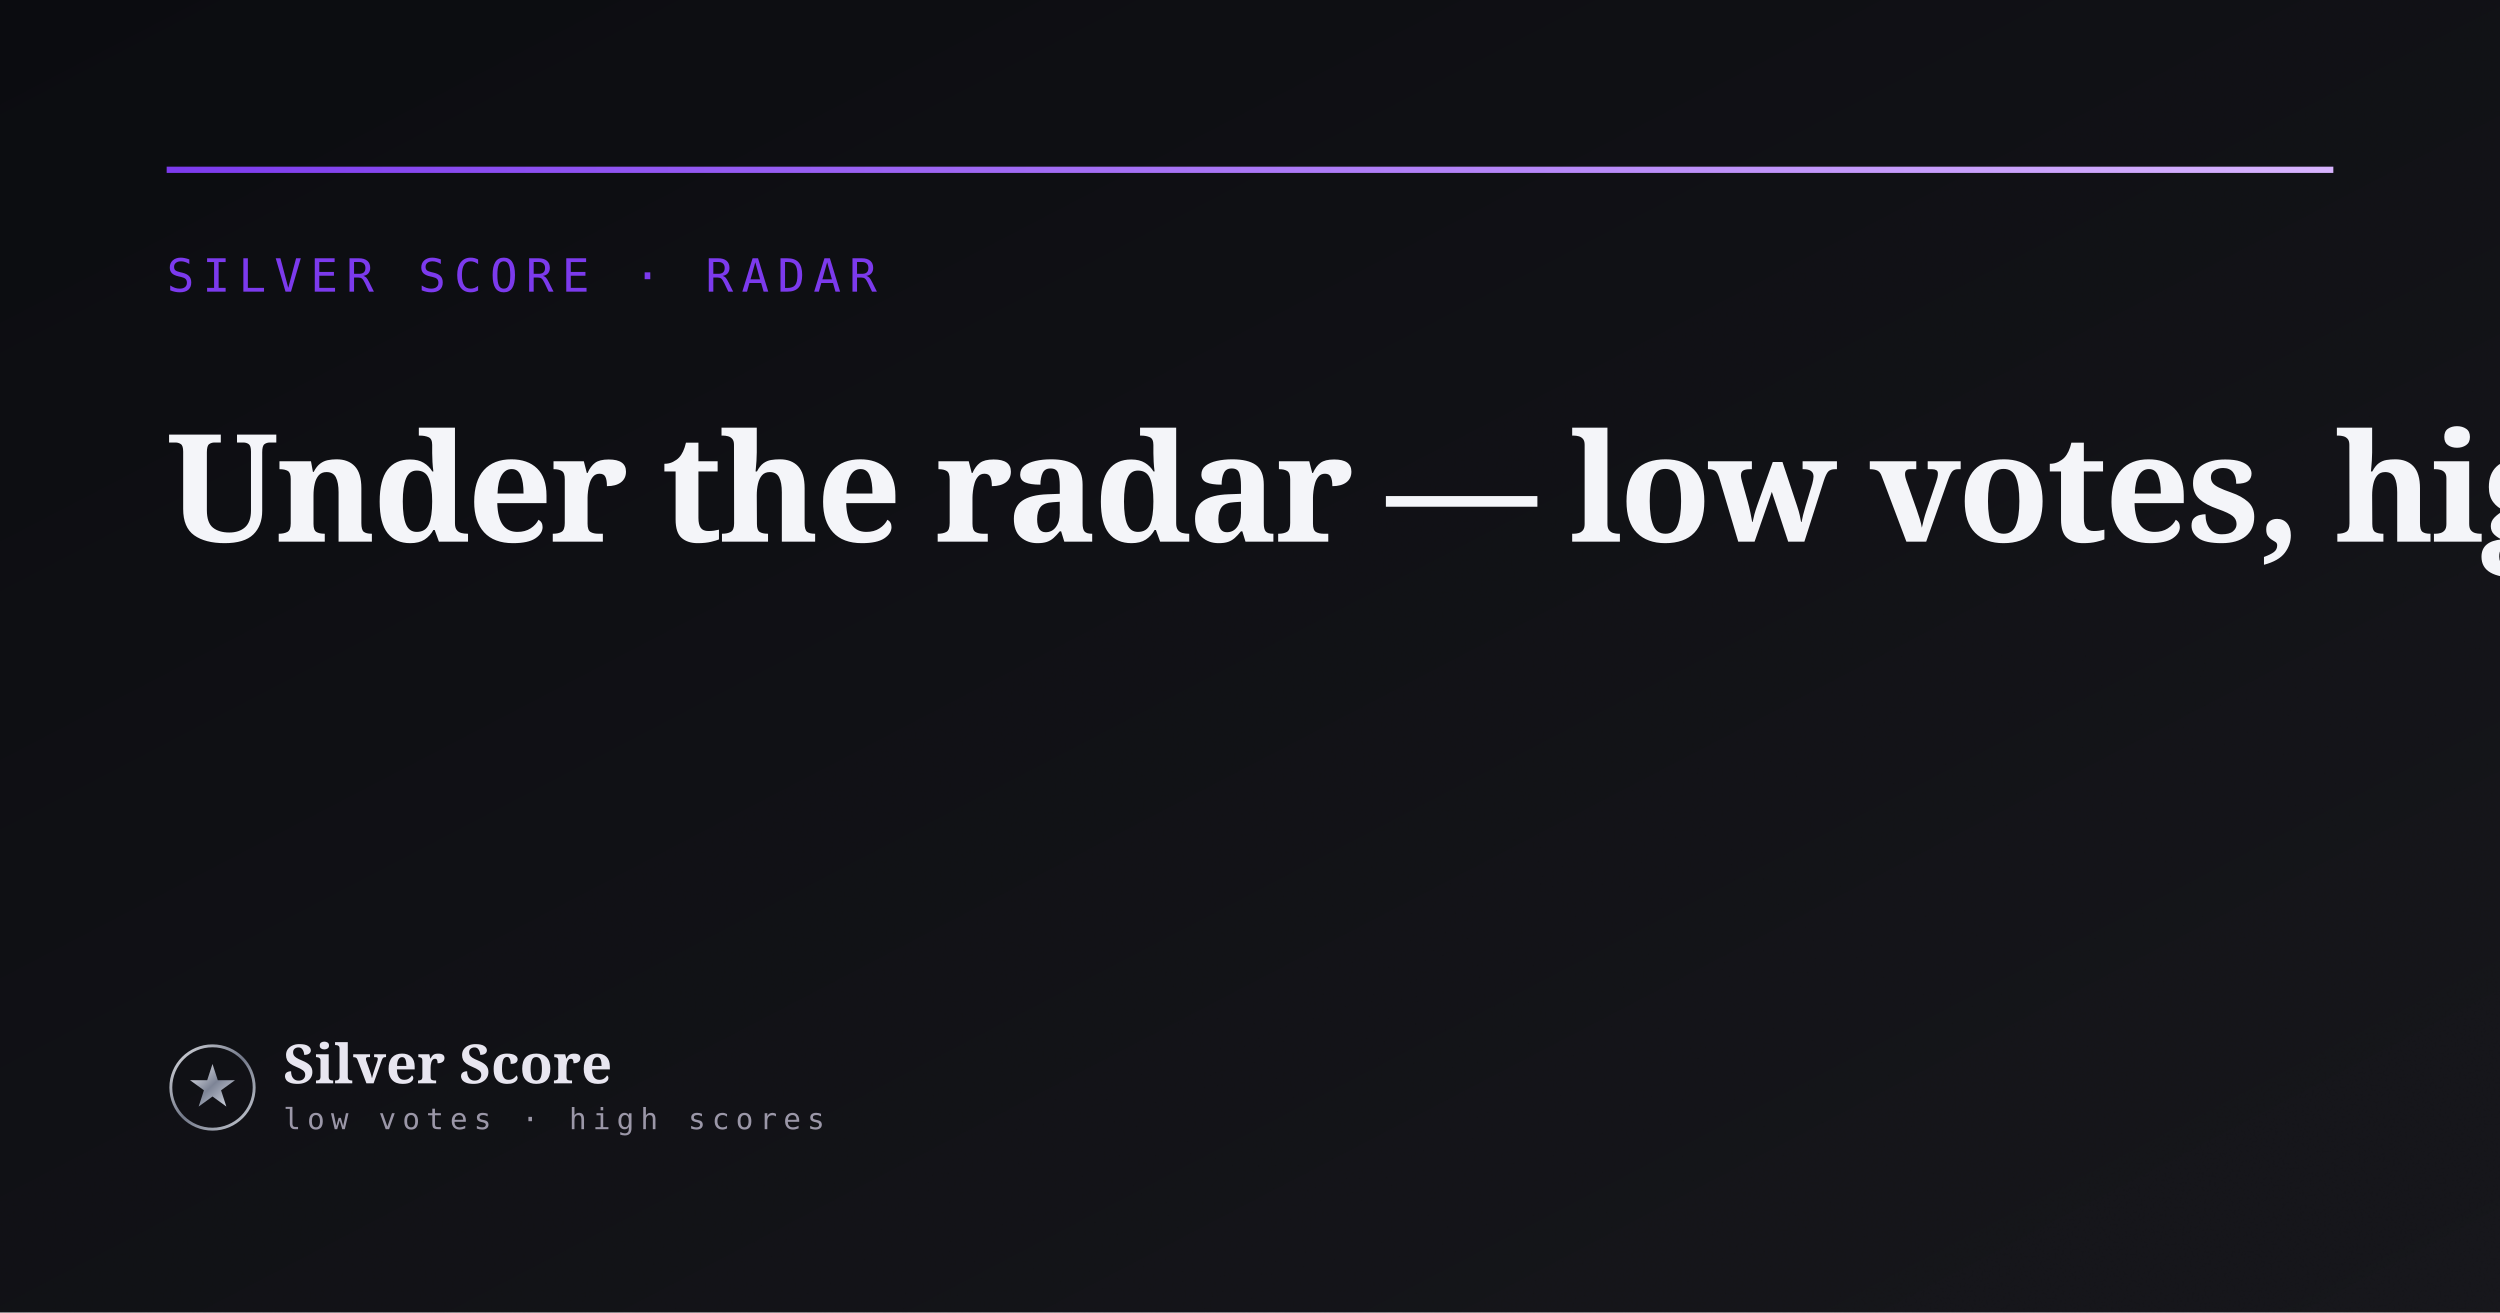
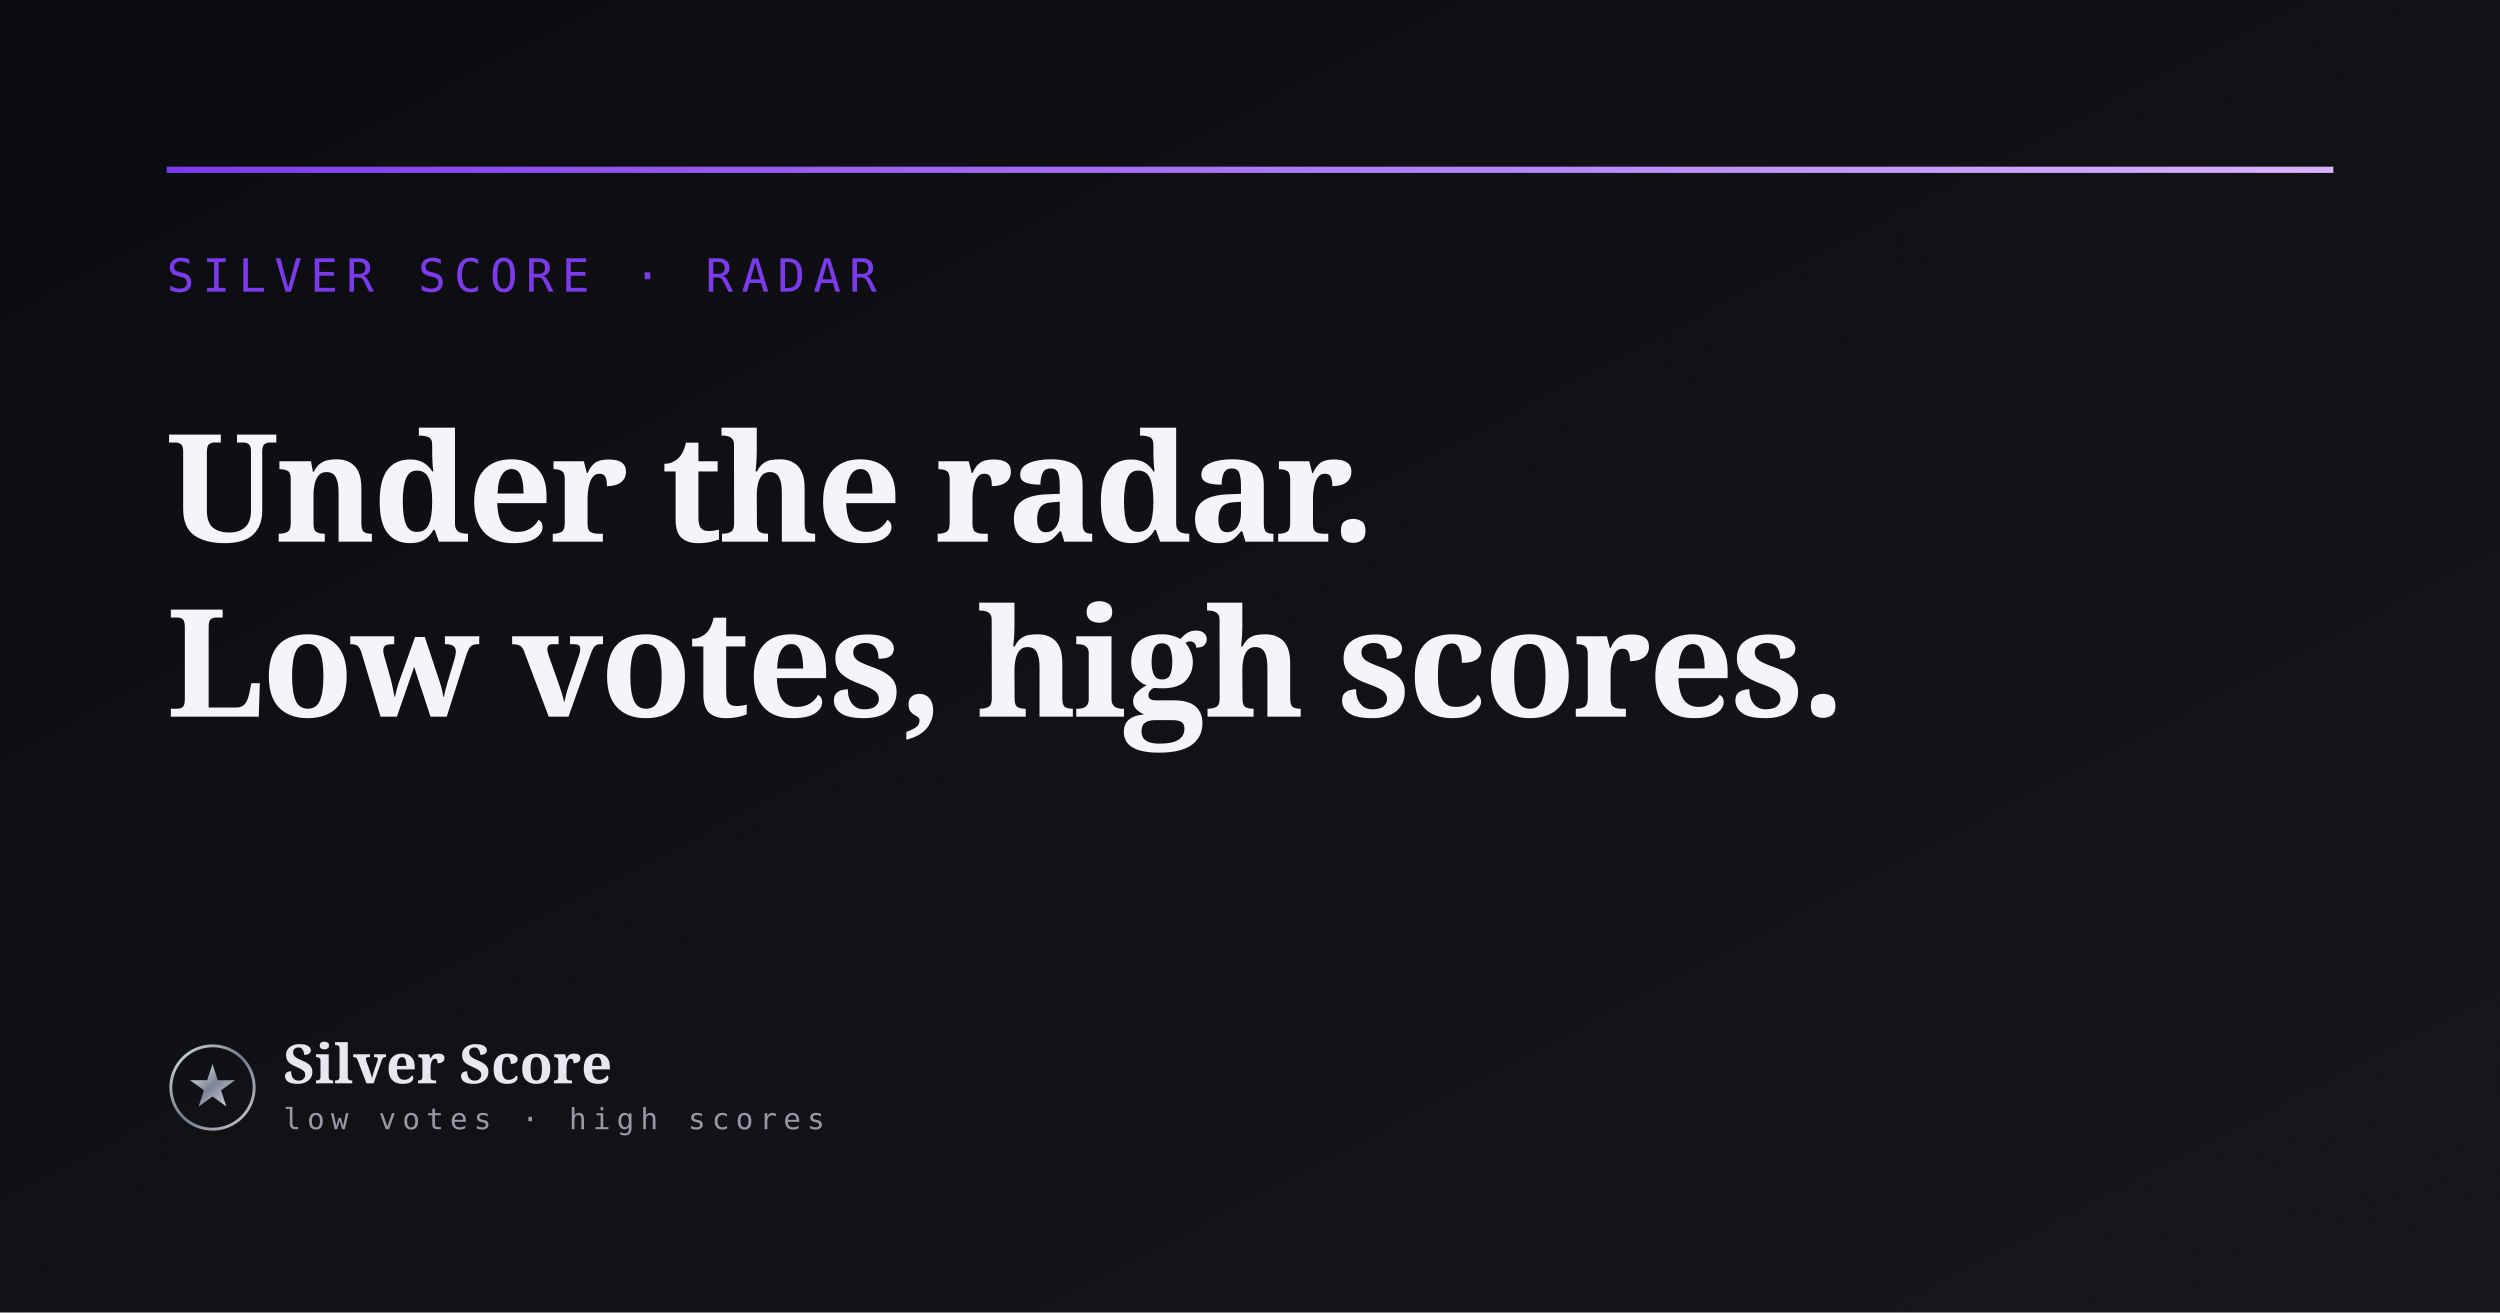
<svg xmlns="http://www.w3.org/2000/svg" width="1200" height="630" viewBox="0 0 1200 630" role="img" aria-label="Silver Score — hidden-gems">
  <defs>
    <linearGradient id="bg" x1="0" y1="0" x2="1" y2="1">
      <stop offset="0" stop-color="#0b0c10" />
      <stop offset="1" stop-color="#17171c" />
    </linearGradient>
    <linearGradient id="rule" x1="0" y1="0" x2="1" y2="0">
      <stop offset="0" stop-color="#7c3aed" />
      <stop offset="1" stop-color="#d8b4fe" />
    </linearGradient>
    <linearGradient id="silver" x1="0" y1="0" x2="1" y2="1">
      <stop stop-color="#f4f5f9" />
      <stop offset="0.5" stop-color="#7d8496" />
      <stop offset="1" stop-color="#dde1ea" />
    </linearGradient>
    <filter id="grain">
      <feTurbulence type="fractalNoise" baseFrequency="0.85" numOctaves="2" stitchTiles="stitch" />
      <feColorMatrix values="0 0 0 0 0  0 0 0 0 0  0 0 0 0 0  0 0 0 0.04 0" />
    </filter>
  </defs>
  <rect width="1200" height="630" fill="url(#bg)" />
  <rect width="1200" height="630" filter="url(#grain)" opacity="0.8" />
  <rect x="80" y="80" width="1040" height="3" fill="url(#rule)" />
  <text x="80" y="140" font-family="DM Mono, ui-monospace, monospace" font-size="22" letter-spacing="4" fill="#7c3aed">SILVER SCORE · RADAR</text>
-   <text x="80" y="260" font-family="Fraunces, ui-serif, Georgia, serif" font-weight="700" font-size="72" fill="#f4f5f9" letter-spacing="-0.02em">Under the radar — low votes, high scores.</text>
+   <text x="80" y="260" font-family="Fraunces, ui-serif, Georgia, serif" font-weight="700" font-size="72" fill="#f4f5f9" letter-spacing="-0.02em">Under the radar.</text>
+   <text x="80" y="344" font-family="Fraunces, ui-serif, Georgia, serif" font-weight="700" font-size="72" fill="#f4f5f9" letter-spacing="-0.02em">Low votes, high scores.</text>
  <g transform="translate(80, 500)">
    <circle cx="22" cy="22" r="20" stroke="url(#silver)" stroke-width="1.4" fill="none" opacity="0.9" />
    <path fill="url(#silver)" d="M22 10.7l2.54 7.8h8.25l-6.68 4.85 2.54 7.8-6.65-4.83-6.65 4.83 2.54-7.8-6.68-4.85h8.25L22 10.7z" />
    <text x="56" y="20" font-family="Cormorant Garamond, Fraunces, serif" font-weight="600" font-size="26" fill="#e8e6f0">Silver Score</text>
    <text x="56" y="42" font-family="DM Mono, monospace" font-size="14" letter-spacing="3" fill="#9b97a8">low votes · high scores</text>
  </g>
</svg>
